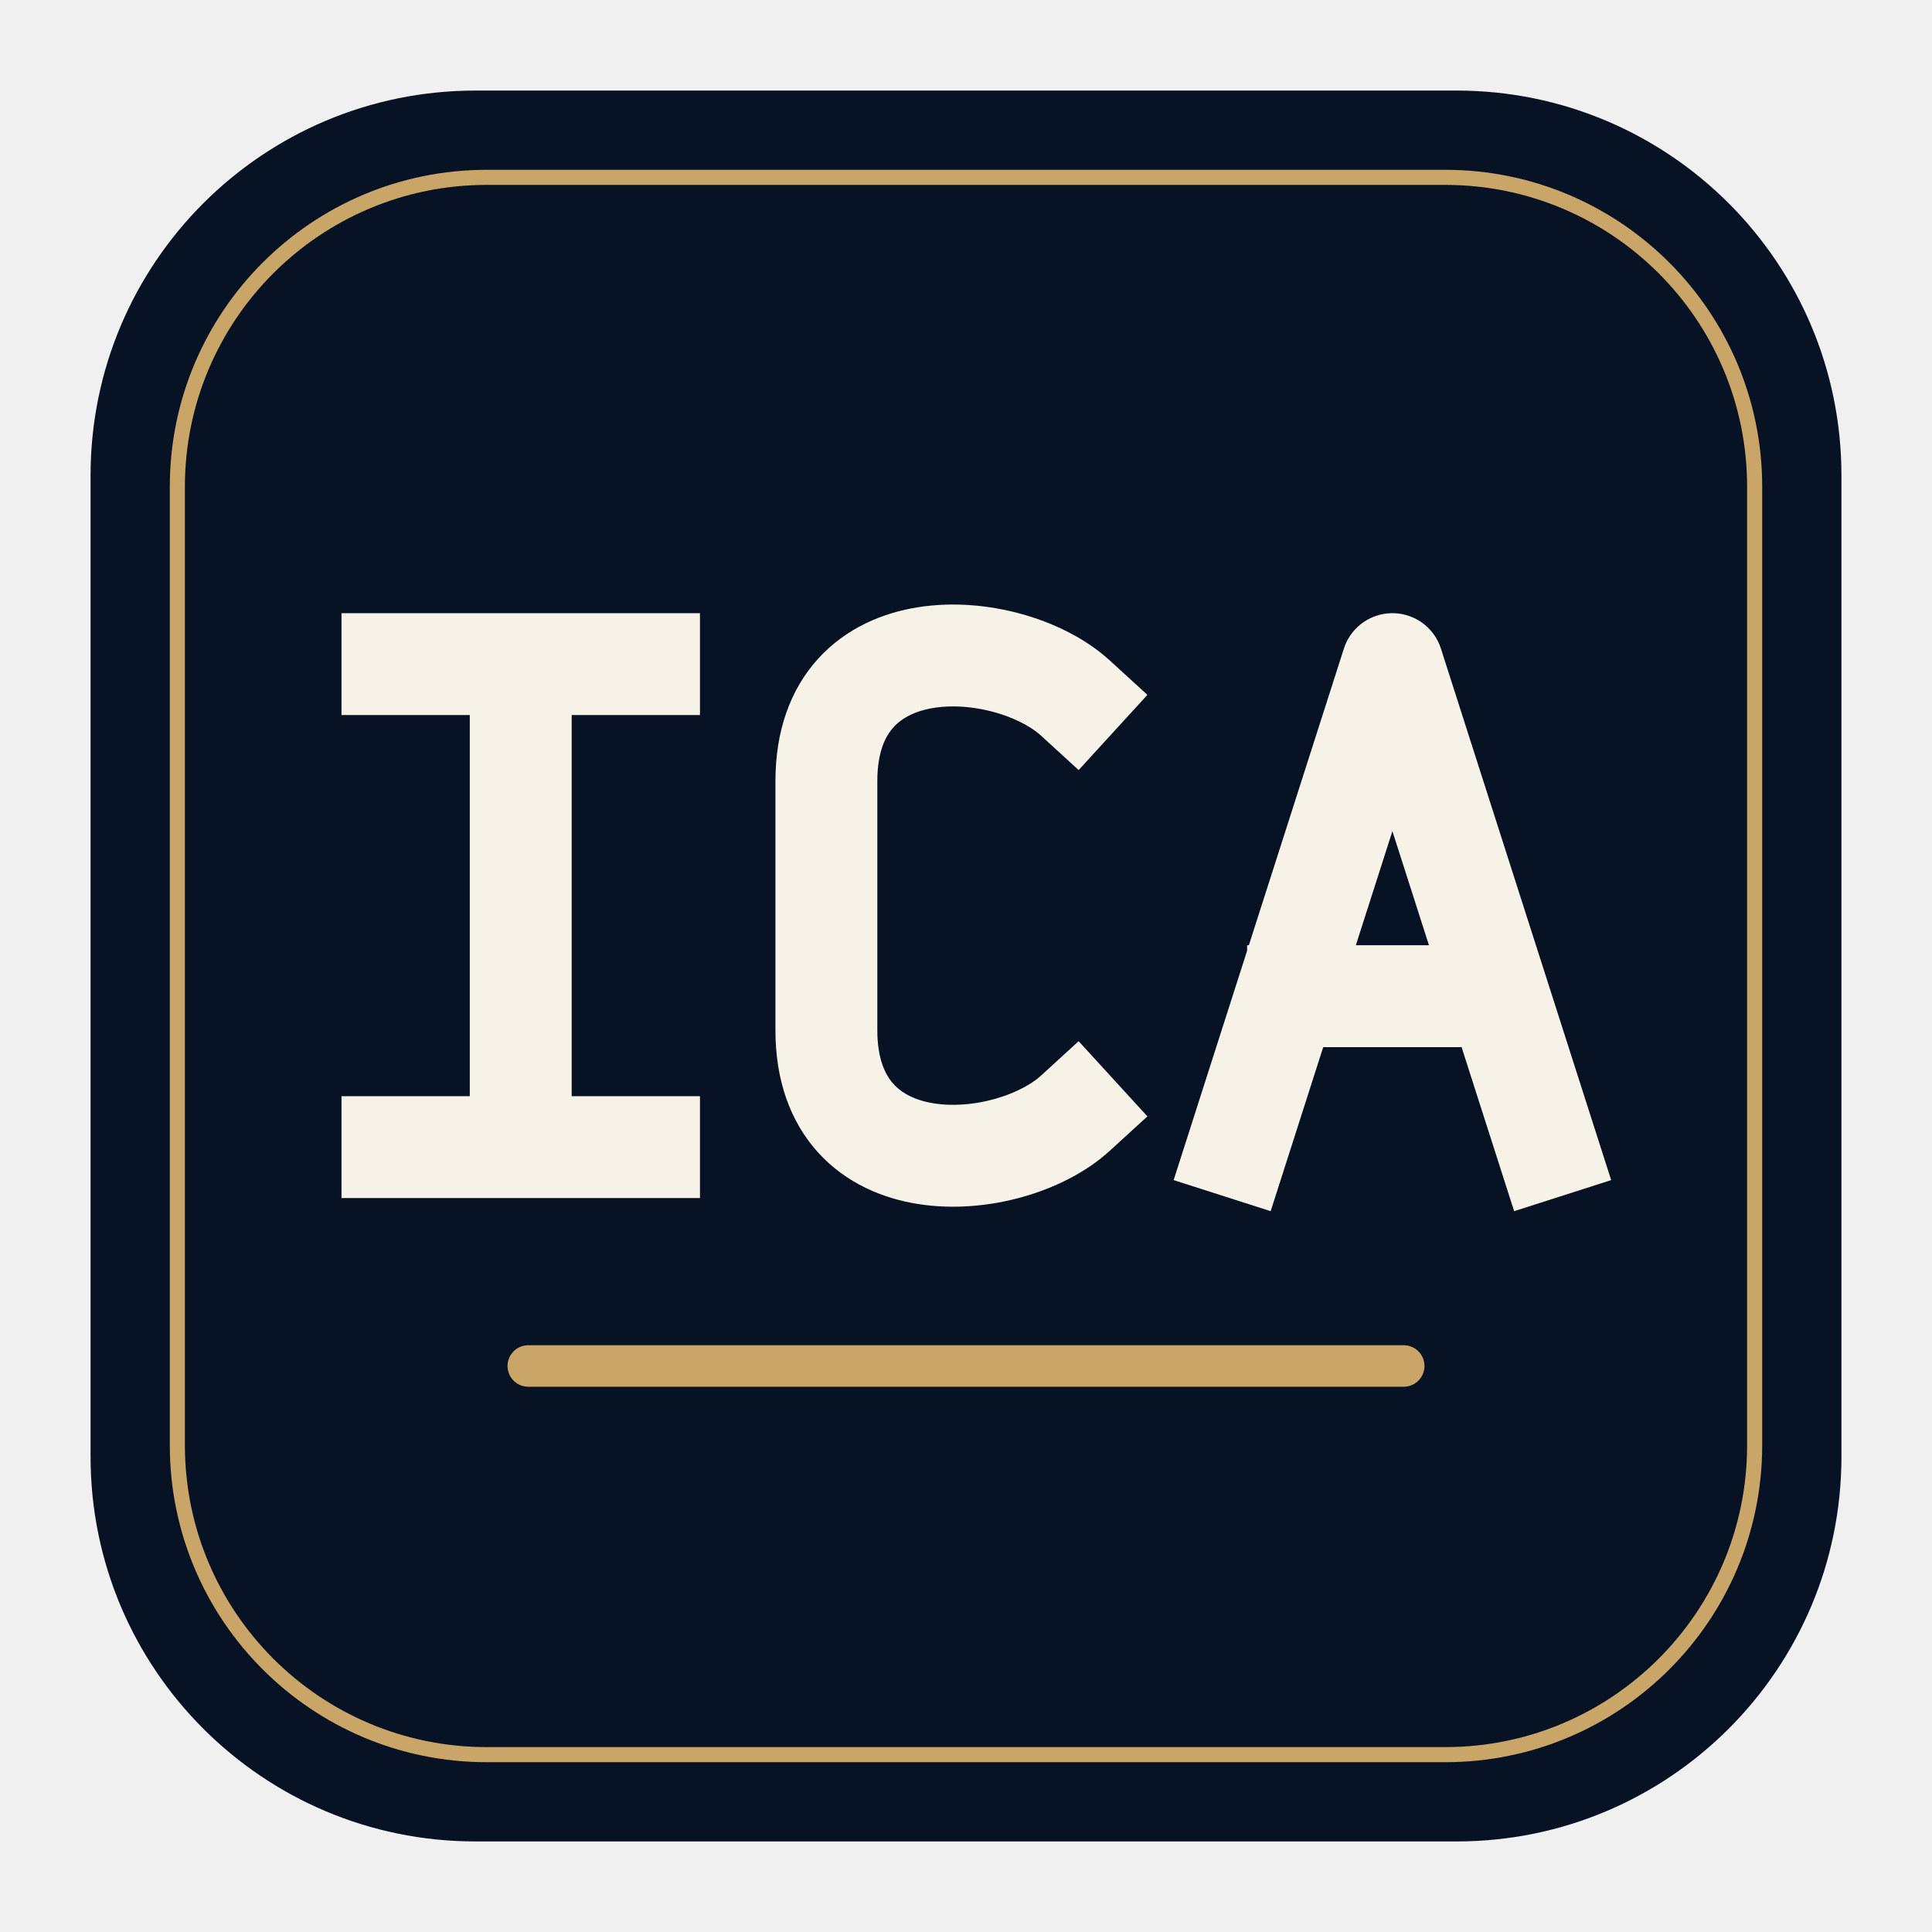
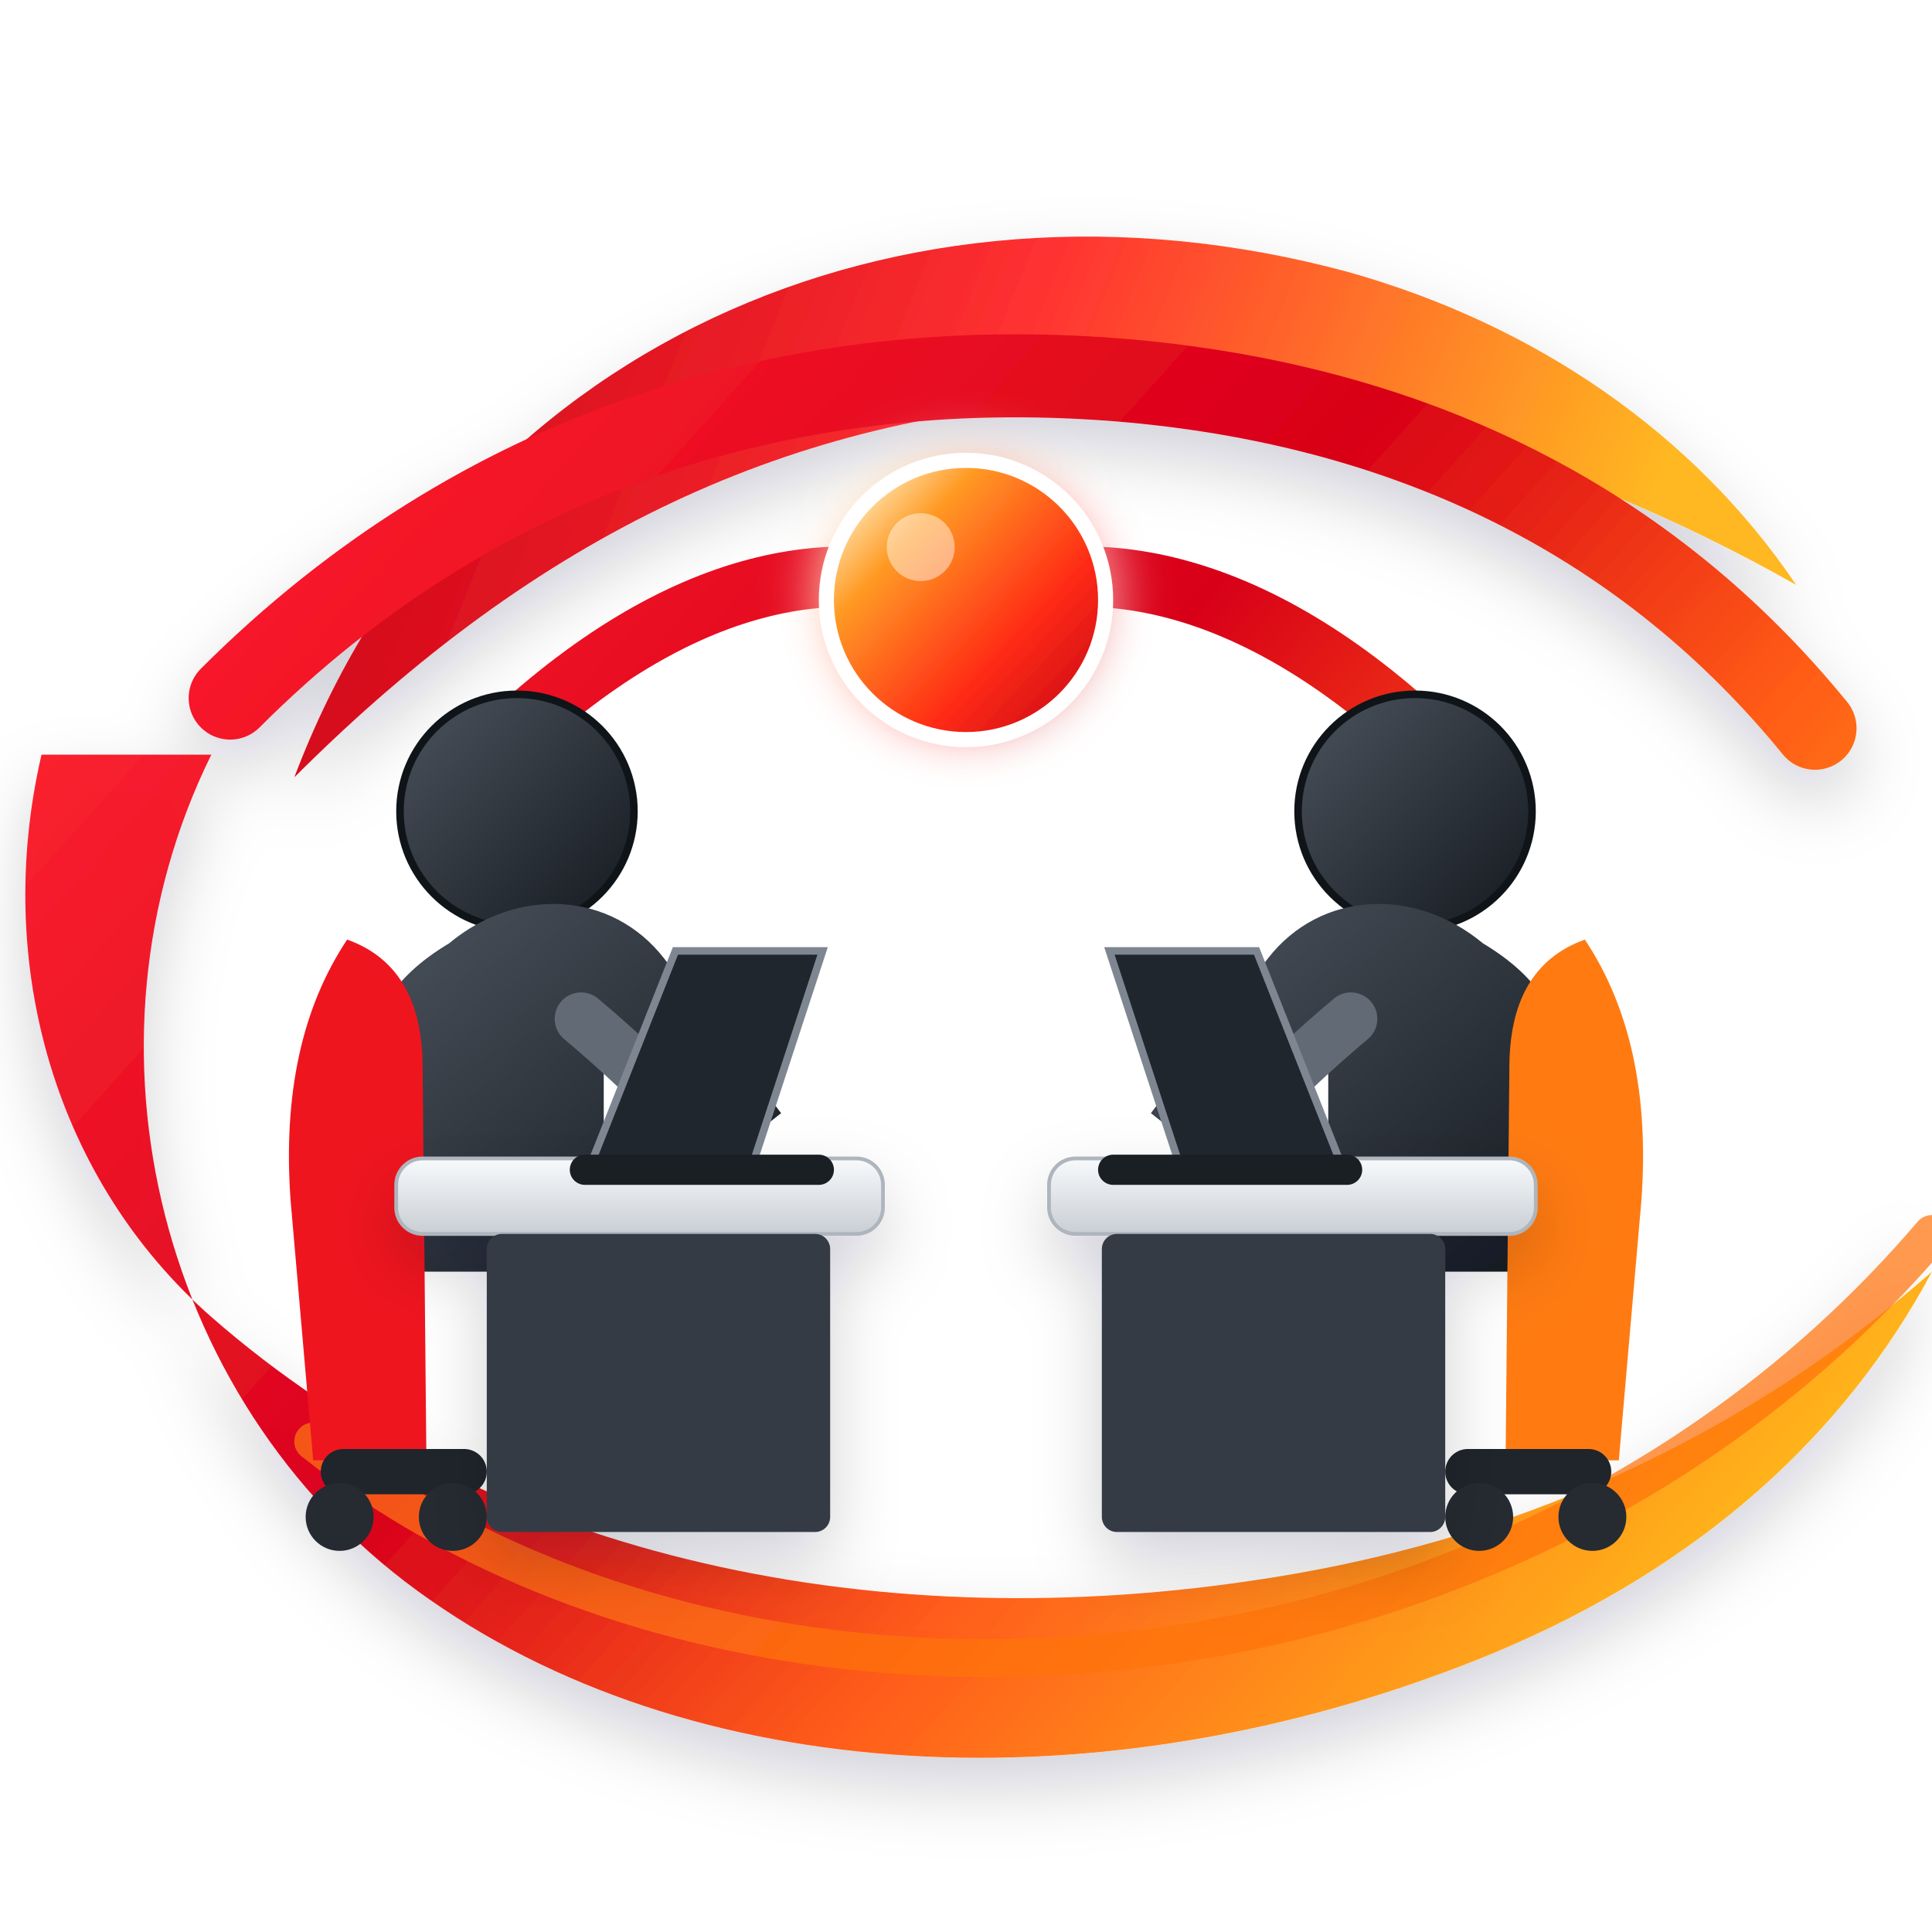
- <svg xmlns="http://www.w3.org/2000/svg" width="1024" height="1024" viewBox="0 0 1024 1024">
-   <rect x="48" y="48" width="928" height="928" rx="204" fill="#071324" />
-   <rect x="94" y="94" width="836" height="836" rx="164" fill="none" stroke="#c9a568" stroke-width="8" />
-   <g fill="none" stroke="#f6f2e8" stroke-width="54" stroke-linecap="square" stroke-linejoin="round">
-     <path d="M208 352h136m-68 0v256m-68 0h136" />
-     <path d="M570 370c-35-32-132-40-132 44v132c0 84 97 76 132 44" />
-     <path d="M656 608l82-256 82 256m-132-80h98" />
+ <svg xmlns="http://www.w3.org/2000/svg" viewBox="0 0 512 512" role="img" aria-labelledby="title desc">
+   <defs>
+     <linearGradient id="orbit" x1="72" y1="90" x2="444" y2="424" gradientUnits="userSpaceOnUse">
+       <stop offset="0" stop-color="#ff1f2e" />
+       <stop offset=".46" stop-color="#d80018" />
+       <stop offset=".72" stop-color="#ff5b12" />
+       <stop offset="1" stop-color="#ffb313" />
+     </linearGradient>
+     <linearGradient id="orbit2" x1="100" y1="52" x2="418" y2="180" gradientUnits="userSpaceOnUse">
+       <stop stop-color="#c90016" />
+       <stop offset=".5" stop-color="#ff3131" />
+       <stop offset="1" stop-color="#ffb721" />
+     </linearGradient>
+     <linearGradient id="orb" x1="222" y1="132" x2="292" y2="198" gradientUnits="userSpaceOnUse">
+       <stop stop-color="#fff2c9" />
+       <stop offset=".22" stop-color="#ff9a24" />
+       <stop offset=".62" stop-color="#ff2b16" />
+       <stop offset="1" stop-color="#bd0015" />
+     </linearGradient>
+     <linearGradient id="body" x1="0" y1="0" x2="1" y2="1">
+       <stop stop-color="#4b535d" />
+       <stop offset="1" stop-color="#14191f" />
+     </linearGradient>
+     <linearGradient id="desk" x1="0" y1="0" x2="0" y2="1">
+       <stop stop-color="#f8fafc" />
+       <stop offset="1" stop-color="#c9ced4" />
+     </linearGradient>
+     <filter id="shadow" x="-30%" y="-30%" width="160%" height="160%">
+       <feDropShadow dx="0" dy="8" stdDeviation="9" flood-color="#111827" flood-opacity=".18" />
+     </filter>
+     <filter id="glow" x="-80%" y="-80%" width="260%" height="260%">
+       <feGaussianBlur stdDeviation="7" result="b" />
+       <feMerge>
+         <feMergeNode in="b" />
+         <feMergeNode in="SourceGraphic" />
+       </feMerge>
+     </filter>
+   </defs>
+   <rect width="512" height="512" fill="#fff" />
+   <g filter="url(#shadow)">
+     <path d="M78 206C121 92 238 40 357 72c50 14 92 43 119 83-62-35-124-52-187-49-79 4-146 35-211 100Z" fill="url(#orbit2)" />
+     <path d="M61 185C127 119 211 93 300 101c76 7 137 38 181 92" fill="none" stroke="url(#orbit)" stroke-width="22" stroke-linecap="round" />
+     <path d="M56 200C18 277 42 374 114 424c73 51 183 55 282 14 55-23 93-58 116-101-50 44-111 72-181 82-102 15-203-7-275-70-41-36-58-93-45-149Z" fill="url(#orbit)" opacity=".98" />
+     <path d="M83 382c78 62 199 74 300 35 50-19 94-49 129-90" fill="none" stroke="#ff7310" stroke-width="10" stroke-linecap="round" opacity=".72" />
  </g>
-   <path d="M280 724h464" stroke="#c9a568" stroke-width="22" stroke-linecap="round" />
+   <path d="M132 198C181 151 224 146 256 159c31-13 75-8 124 39" fill="none" stroke="url(#orbit)" stroke-width="16" stroke-linecap="round" />
+   <g filter="url(#glow)">
+     <circle cx="256" cy="159" r="37" fill="url(#orb)" stroke="#fff" stroke-width="4" />
+     <circle cx="244" cy="145" r="9" fill="#fff" opacity=".45" />
+   </g>
+   <g>
+     <circle cx="137" cy="215" r="31" fill="url(#body)" stroke="#0f1419" stroke-width="2" />
+     <path d="M119 250c18-15 43-14 57 4l31 41-19 15-28-31v58h-63v-50c0-17 7-28 22-37Z" fill="url(#body)" />
+     <path d="M154 270c19 16 32 30 43 45" fill="none" stroke="#626b75" stroke-width="14" stroke-linecap="round" />
+     <path d="M92 249c-12 18-17 41-15 69l6 69h30l-1-104c0-17-6-29-20-34Z" fill="#ef151f" />
+     <path d="M91 390h32" stroke="#1f252b" stroke-width="12" stroke-linecap="round" />
+     <circle cx="90" cy="402" r="9" fill="#252b31" />
+     <circle cx="120" cy="402" r="9" fill="#252b31" />
+   </g>
+   <g>
+     <circle cx="375" cy="215" r="31" fill="url(#body)" stroke="#0f1419" stroke-width="2" />
+     <path d="M393 250c-18-15-43-14-57 4l-31 41 19 15 28-31v58h63v-50c0-17-7-28-22-37Z" fill="url(#body)" />
+     <path d="M358 270c-19 16-32 30-43 45" fill="none" stroke="#626b75" stroke-width="14" stroke-linecap="round" />
+     <path d="M420 249c12 18 17 41 15 69l-6 69h-30l1-104c0-17 6-29 20-34Z" fill="#ff7b12" />
+     <path d="M389 390h32" stroke="#1f252b" stroke-width="12" stroke-linecap="round" />
+     <circle cx="392" cy="402" r="9" fill="#252b31" />
+     <circle cx="422" cy="402" r="9" fill="#252b31" />
+   </g>
+   <g filter="url(#shadow)">
+     <rect x="105" y="307" width="129" height="20" rx="7" fill="url(#desk)" stroke="#aeb5bd" />
+     <rect x="129" y="327" width="91" height="79" rx="4" fill="#343b44" />
+     <rect x="278" y="307" width="129" height="20" rx="7" fill="url(#desk)" stroke="#aeb5bd" />
+     <rect x="292" y="327" width="91" height="79" rx="4" fill="#343b44" />
+   </g>
+   <g>
+     <path d="M179 252h39l-19 58h-43z" fill="#20262d" stroke="#7e8791" stroke-width="2" />
+     <rect x="151" y="306" width="70" height="8" rx="4" fill="#1a1f24" />
+     <path d="M294 252h39l23 58h-43z" fill="#20262d" stroke="#7e8791" stroke-width="2" />
+     <rect x="291" y="306" width="70" height="8" rx="4" fill="#1a1f24" />
+   </g>
</svg>
